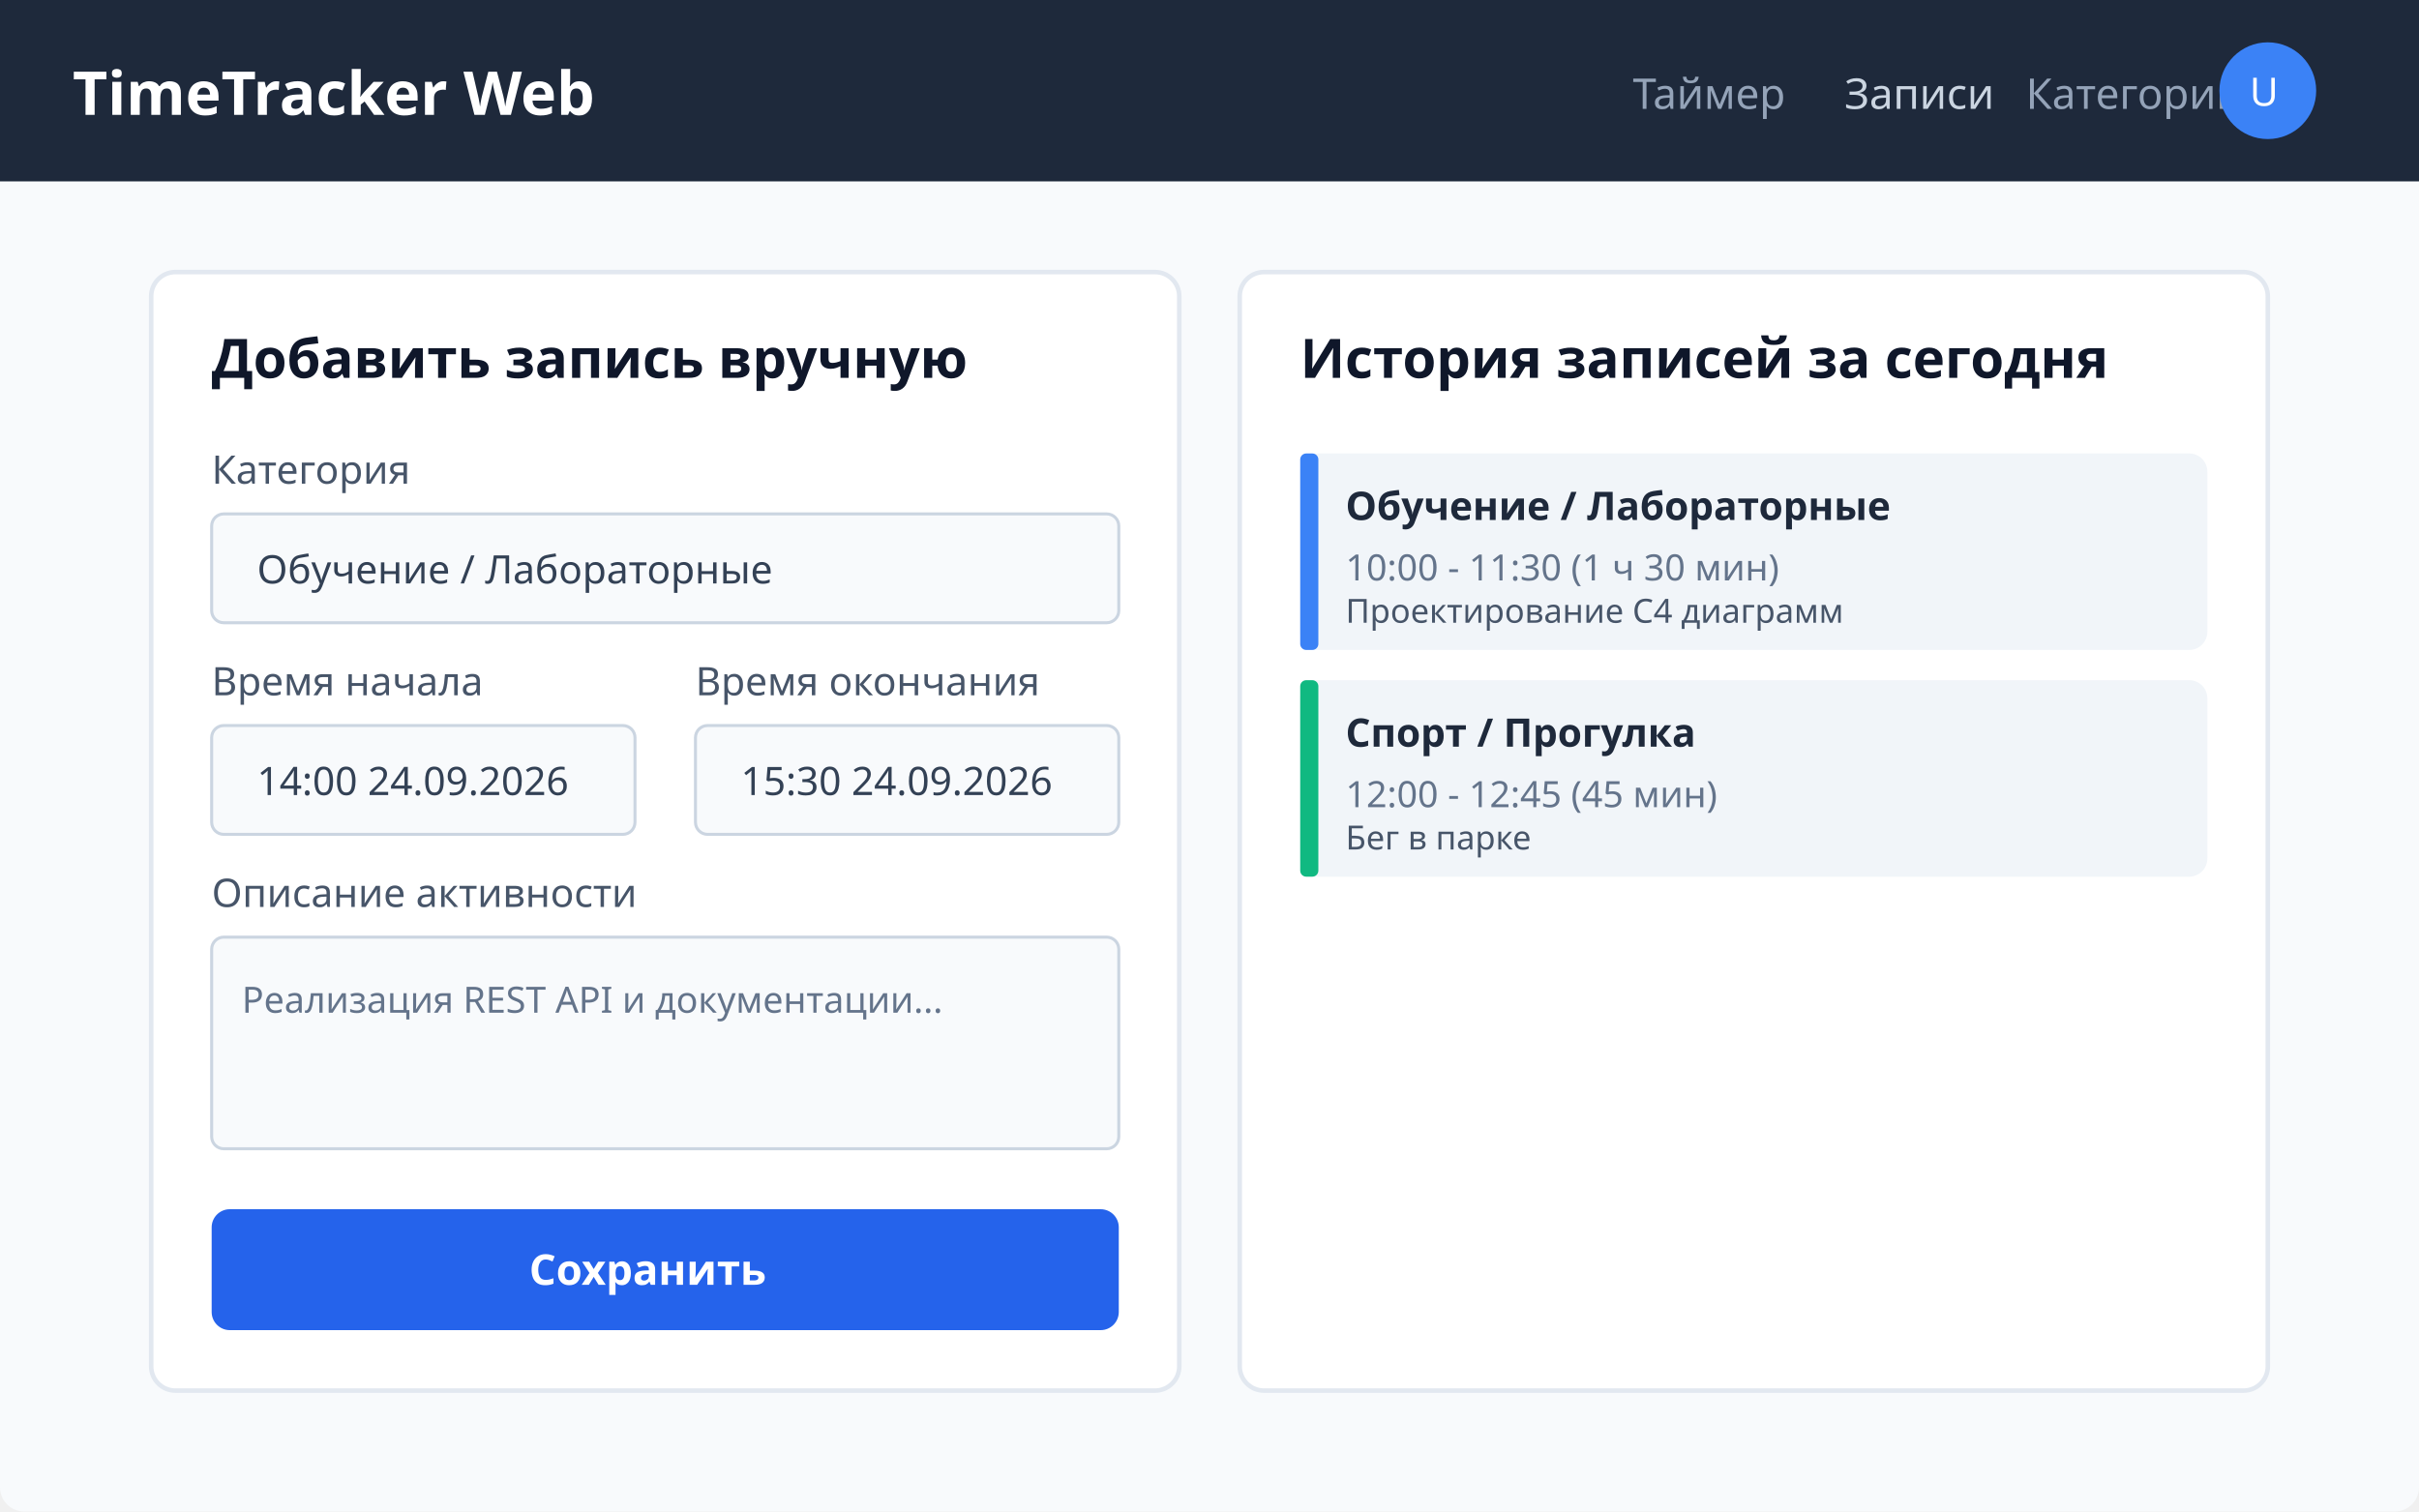
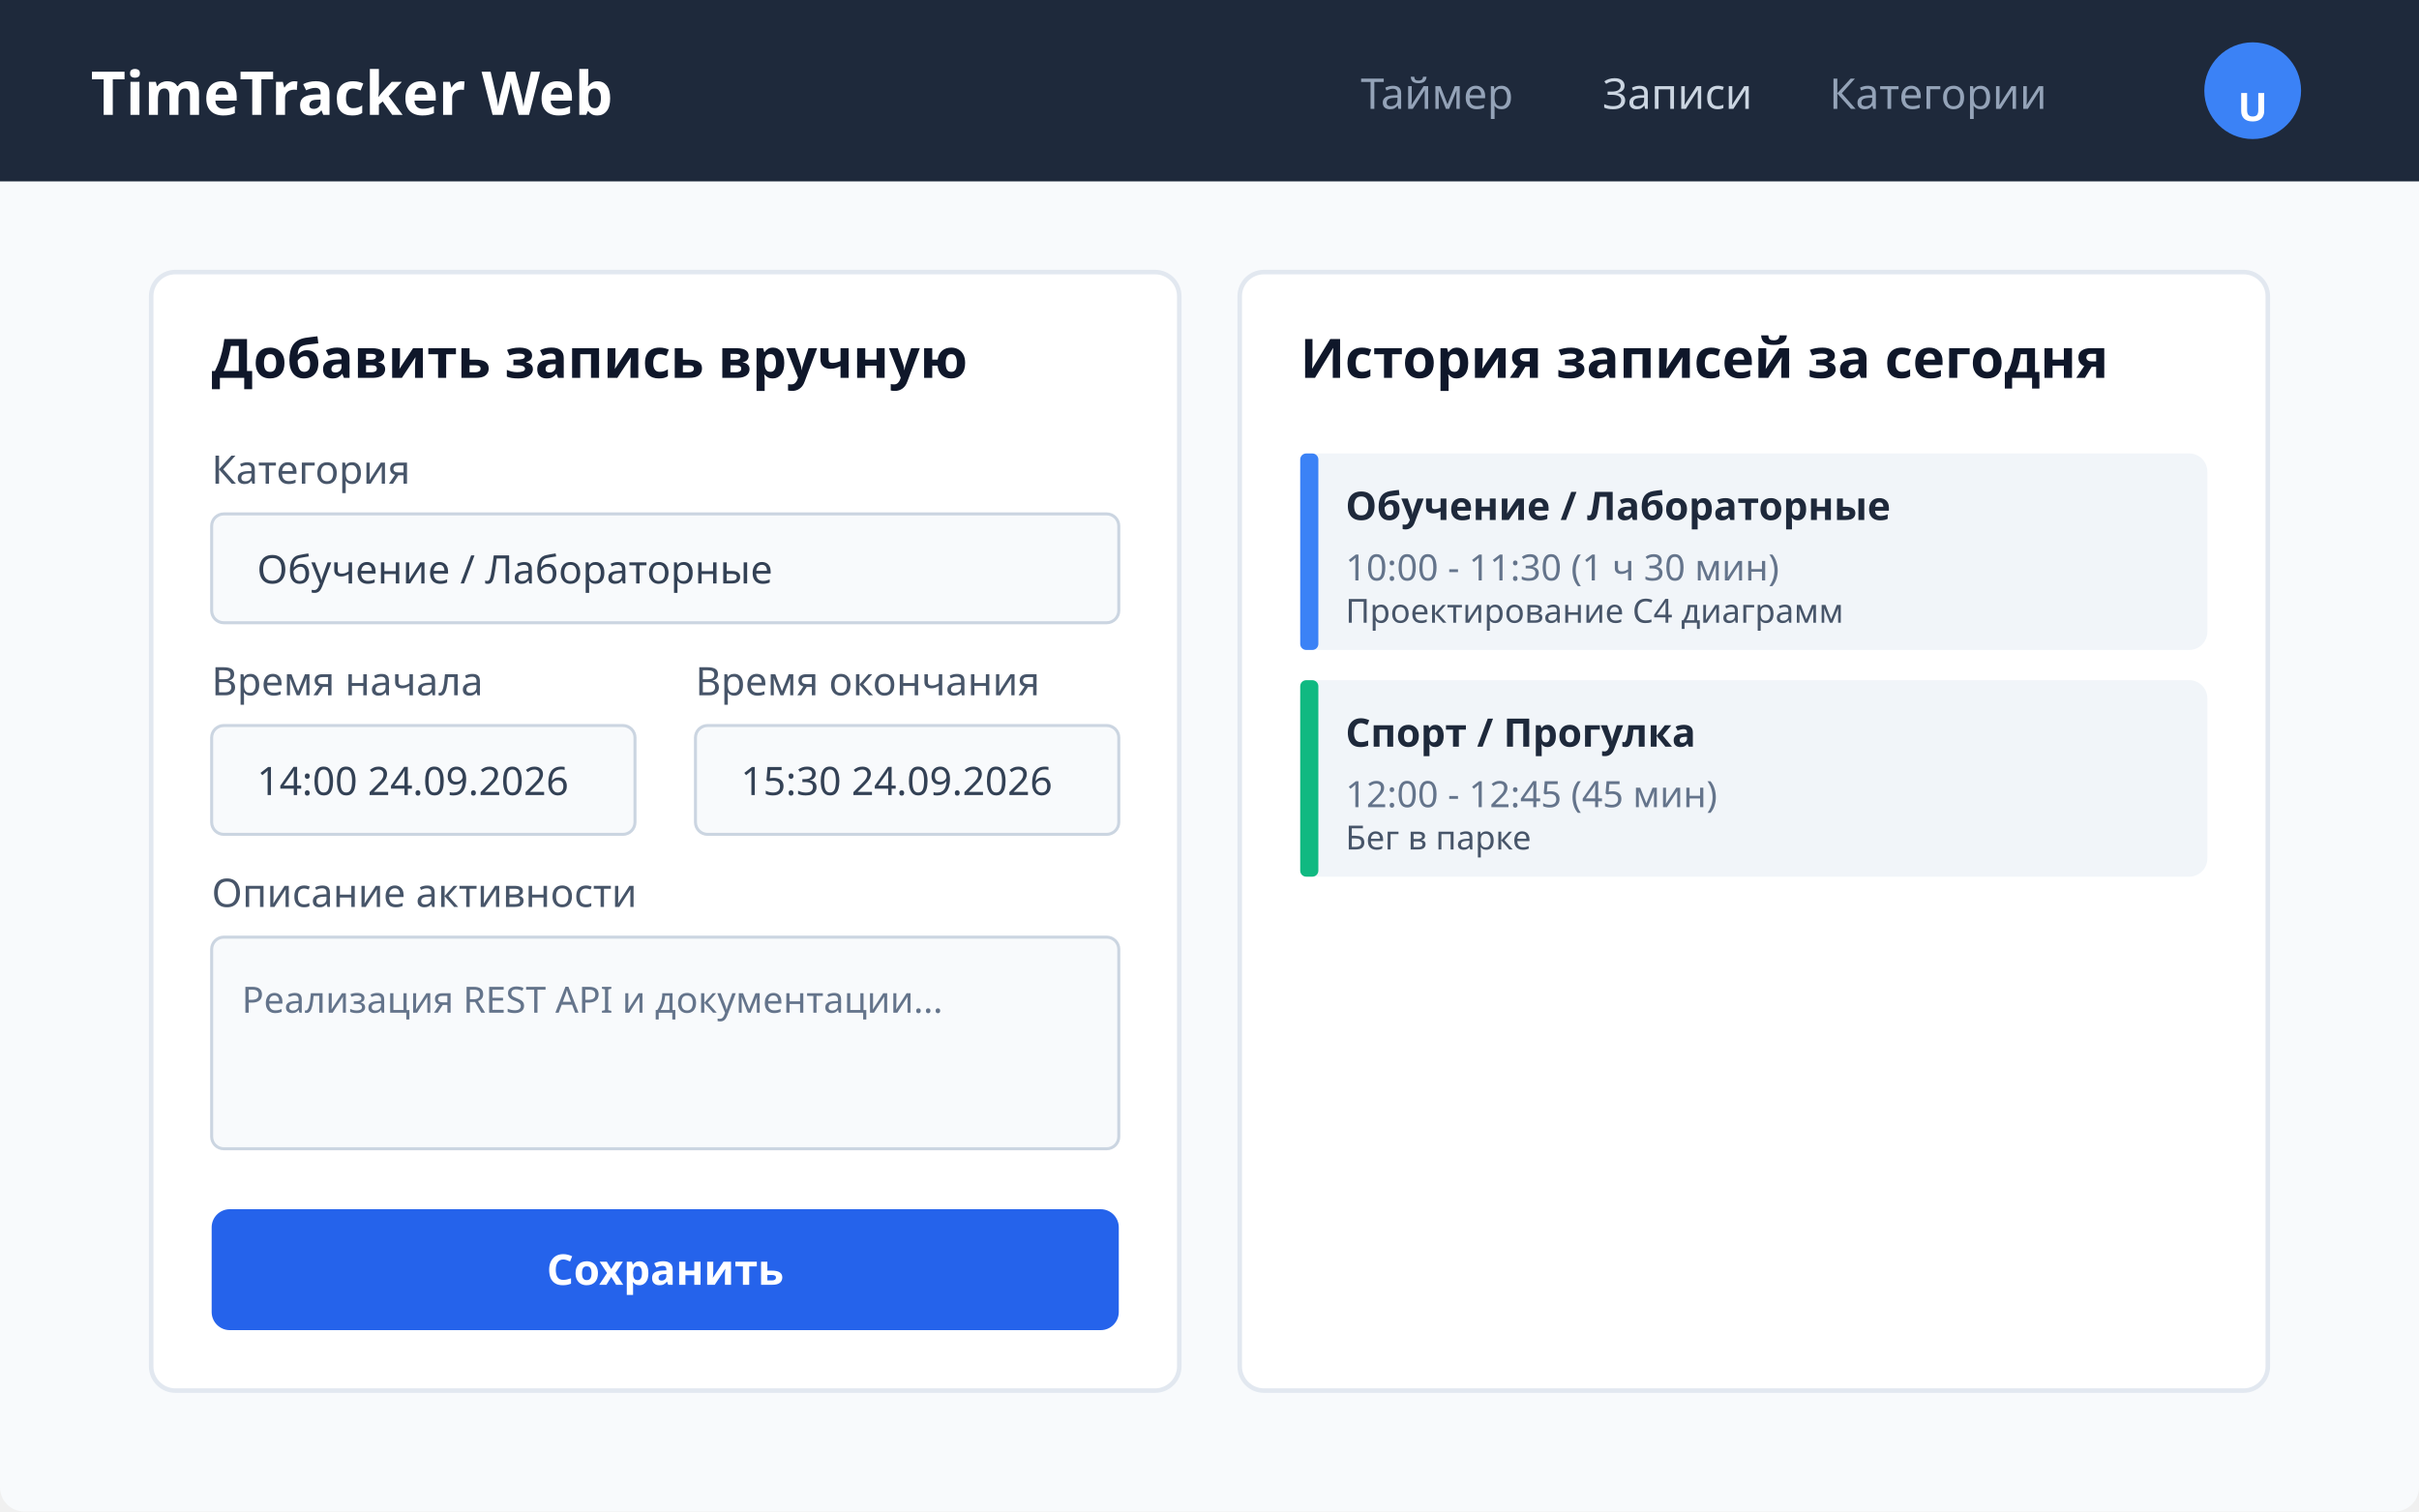
<svg xmlns="http://www.w3.org/2000/svg" viewBox="0 0 800 500" width="800" height="500">
  <rect width="800" height="500" fill="#f8fafc" rx="8" />
  <rect width="800" height="60" fill="#1e293b" />
-   <text x="24" y="38" fill="#ffffff" font-family="sans-serif" font-size="20" font-weight="bold">TimeTracker Web</text>
-   <text x="540" y="36" fill="#94a3b8" font-family="sans-serif" font-size="14">Таймер</text>
-   <text x="610" y="36" fill="#cbd5e1" font-family="sans-serif" font-size="14">Записи</text>
-   <text x="670" y="36" fill="#94a3b8" font-family="sans-serif" font-size="14">Категории</text>
-   <circle cx="750" cy="30" r="16" fill="#3b82f6" />
-   <text x="744" y="35" fill="#ffffff" font-family="sans-serif" font-size="13">U</text>
+   <text x="30" y="38" fill="#ffffff" font-family="sans-serif" font-size="20" font-weight="bold">TimeTracker Web</text>
+   <text x="450" y="36" fill="#94a3b8" font-family="sans-serif" font-size="14">Таймер</text>
+   <text x="530" y="36" fill="#cbd5e1" font-family="sans-serif" font-size="14">Записи</text>
+   <text x="605" y="36" fill="#94a3b8" font-family="sans-serif" font-size="14">Категории</text>
+   <circle cx="745" cy="30" r="16" fill="#3b82f6" />
+   <text x="745" y="35" text-anchor="middle" dominant-baseline="central" fill="#ffffff" font-family="sans-serif" font-size="13" font-weight="bold">U</text>
  <rect x="50" y="90" width="340" height="370" fill="#ffffff" stroke="#e2e8f0" stroke-width="1.5" rx="8" />
  <text x="70" y="125" fill="#0f172a" font-family="sans-serif" font-size="18" font-weight="bold">Добавить запись вручную</text>
  <text x="70" y="160" fill="#475569" font-family="sans-serif" font-size="13">Категория</text>
  <rect x="70" y="170" width="300" height="36" fill="#f8fafc" stroke="#cbd5e1" rx="4" />
  <text x="85" y="193" fill="#334155" font-family="sans-serif" font-size="13">Обучение / Лабораторные</text>
  <text x="70" y="230" fill="#475569" font-family="sans-serif" font-size="13">Время начала</text>
  <rect x="70" y="240" width="140" height="36" fill="#f8fafc" stroke="#cbd5e1" rx="4" />
  <text x="85" y="263" fill="#334155" font-family="sans-serif" font-size="13">14:00 24.09.2026</text>
  <text x="230" y="230" fill="#475569" font-family="sans-serif" font-size="13">Время окончания</text>
  <rect x="230" y="240" width="140" height="36" fill="#f8fafc" stroke="#cbd5e1" rx="4" />
  <text x="245" y="263" fill="#334155" font-family="sans-serif" font-size="13">15:30 24.09.2026</text>
  <text x="70" y="300" fill="#475569" font-family="sans-serif" font-size="13">Описание активности</text>
  <rect x="70" y="310" width="300" height="70" fill="#f8fafc" stroke="#cbd5e1" rx="4" />
  <text x="80" y="335" fill="#64748b" font-family="sans-serif" font-size="12">Реализация REST API и документации...</text>
  <rect x="70" y="400" width="300" height="40" fill="#2563eb" rx="6" />
-   <text x="175" y="425" fill="#ffffff" font-family="sans-serif" font-size="14" font-weight="bold">Сохранить</text>
+   <text x="220" y="425" text-anchor="middle" fill="#ffffff" font-family="sans-serif" font-size="14" font-weight="bold">Сохранить</text>
  <rect x="410" y="90" width="340" height="370" fill="#ffffff" stroke="#e2e8f0" stroke-width="1.5" rx="8" />
  <text x="430" y="125" fill="#0f172a" font-family="sans-serif" font-size="18" font-weight="bold">История записей за сегодня</text>
  <rect x="430" y="150" width="300" height="65" fill="#f1f5f9" rx="6" />
  <rect x="430" y="150" width="6" height="65" fill="#3b82f6" rx="2" />
  <text x="445" y="172" fill="#1e293b" font-family="sans-serif" font-size="13" font-weight="bold">Обучение / Лабораторные</text>
  <text x="445" y="192" fill="#64748b" font-family="sans-serif" font-size="12">10:00 - 11:30 (1 ч 30 мин)</text>
  <text x="445" y="206" fill="#475569" font-family="sans-serif" font-size="11">Проектирование C4 диаграмм</text>
  <rect x="430" y="225" width="300" height="65" fill="#f1f5f9" rx="6" />
  <rect x="430" y="225" width="6" height="65" fill="#10b981" rx="2" />
  <text x="445" y="247" fill="#1e293b" font-family="sans-serif" font-size="13" font-weight="bold">Спорт / Прогулка</text>
  <text x="445" y="267" fill="#64748b" font-family="sans-serif" font-size="12">12:00 - 12:45 (45 мин)</text>
  <text x="445" y="281" fill="#475569" font-family="sans-serif" font-size="11">Бег в парке</text>
</svg>
